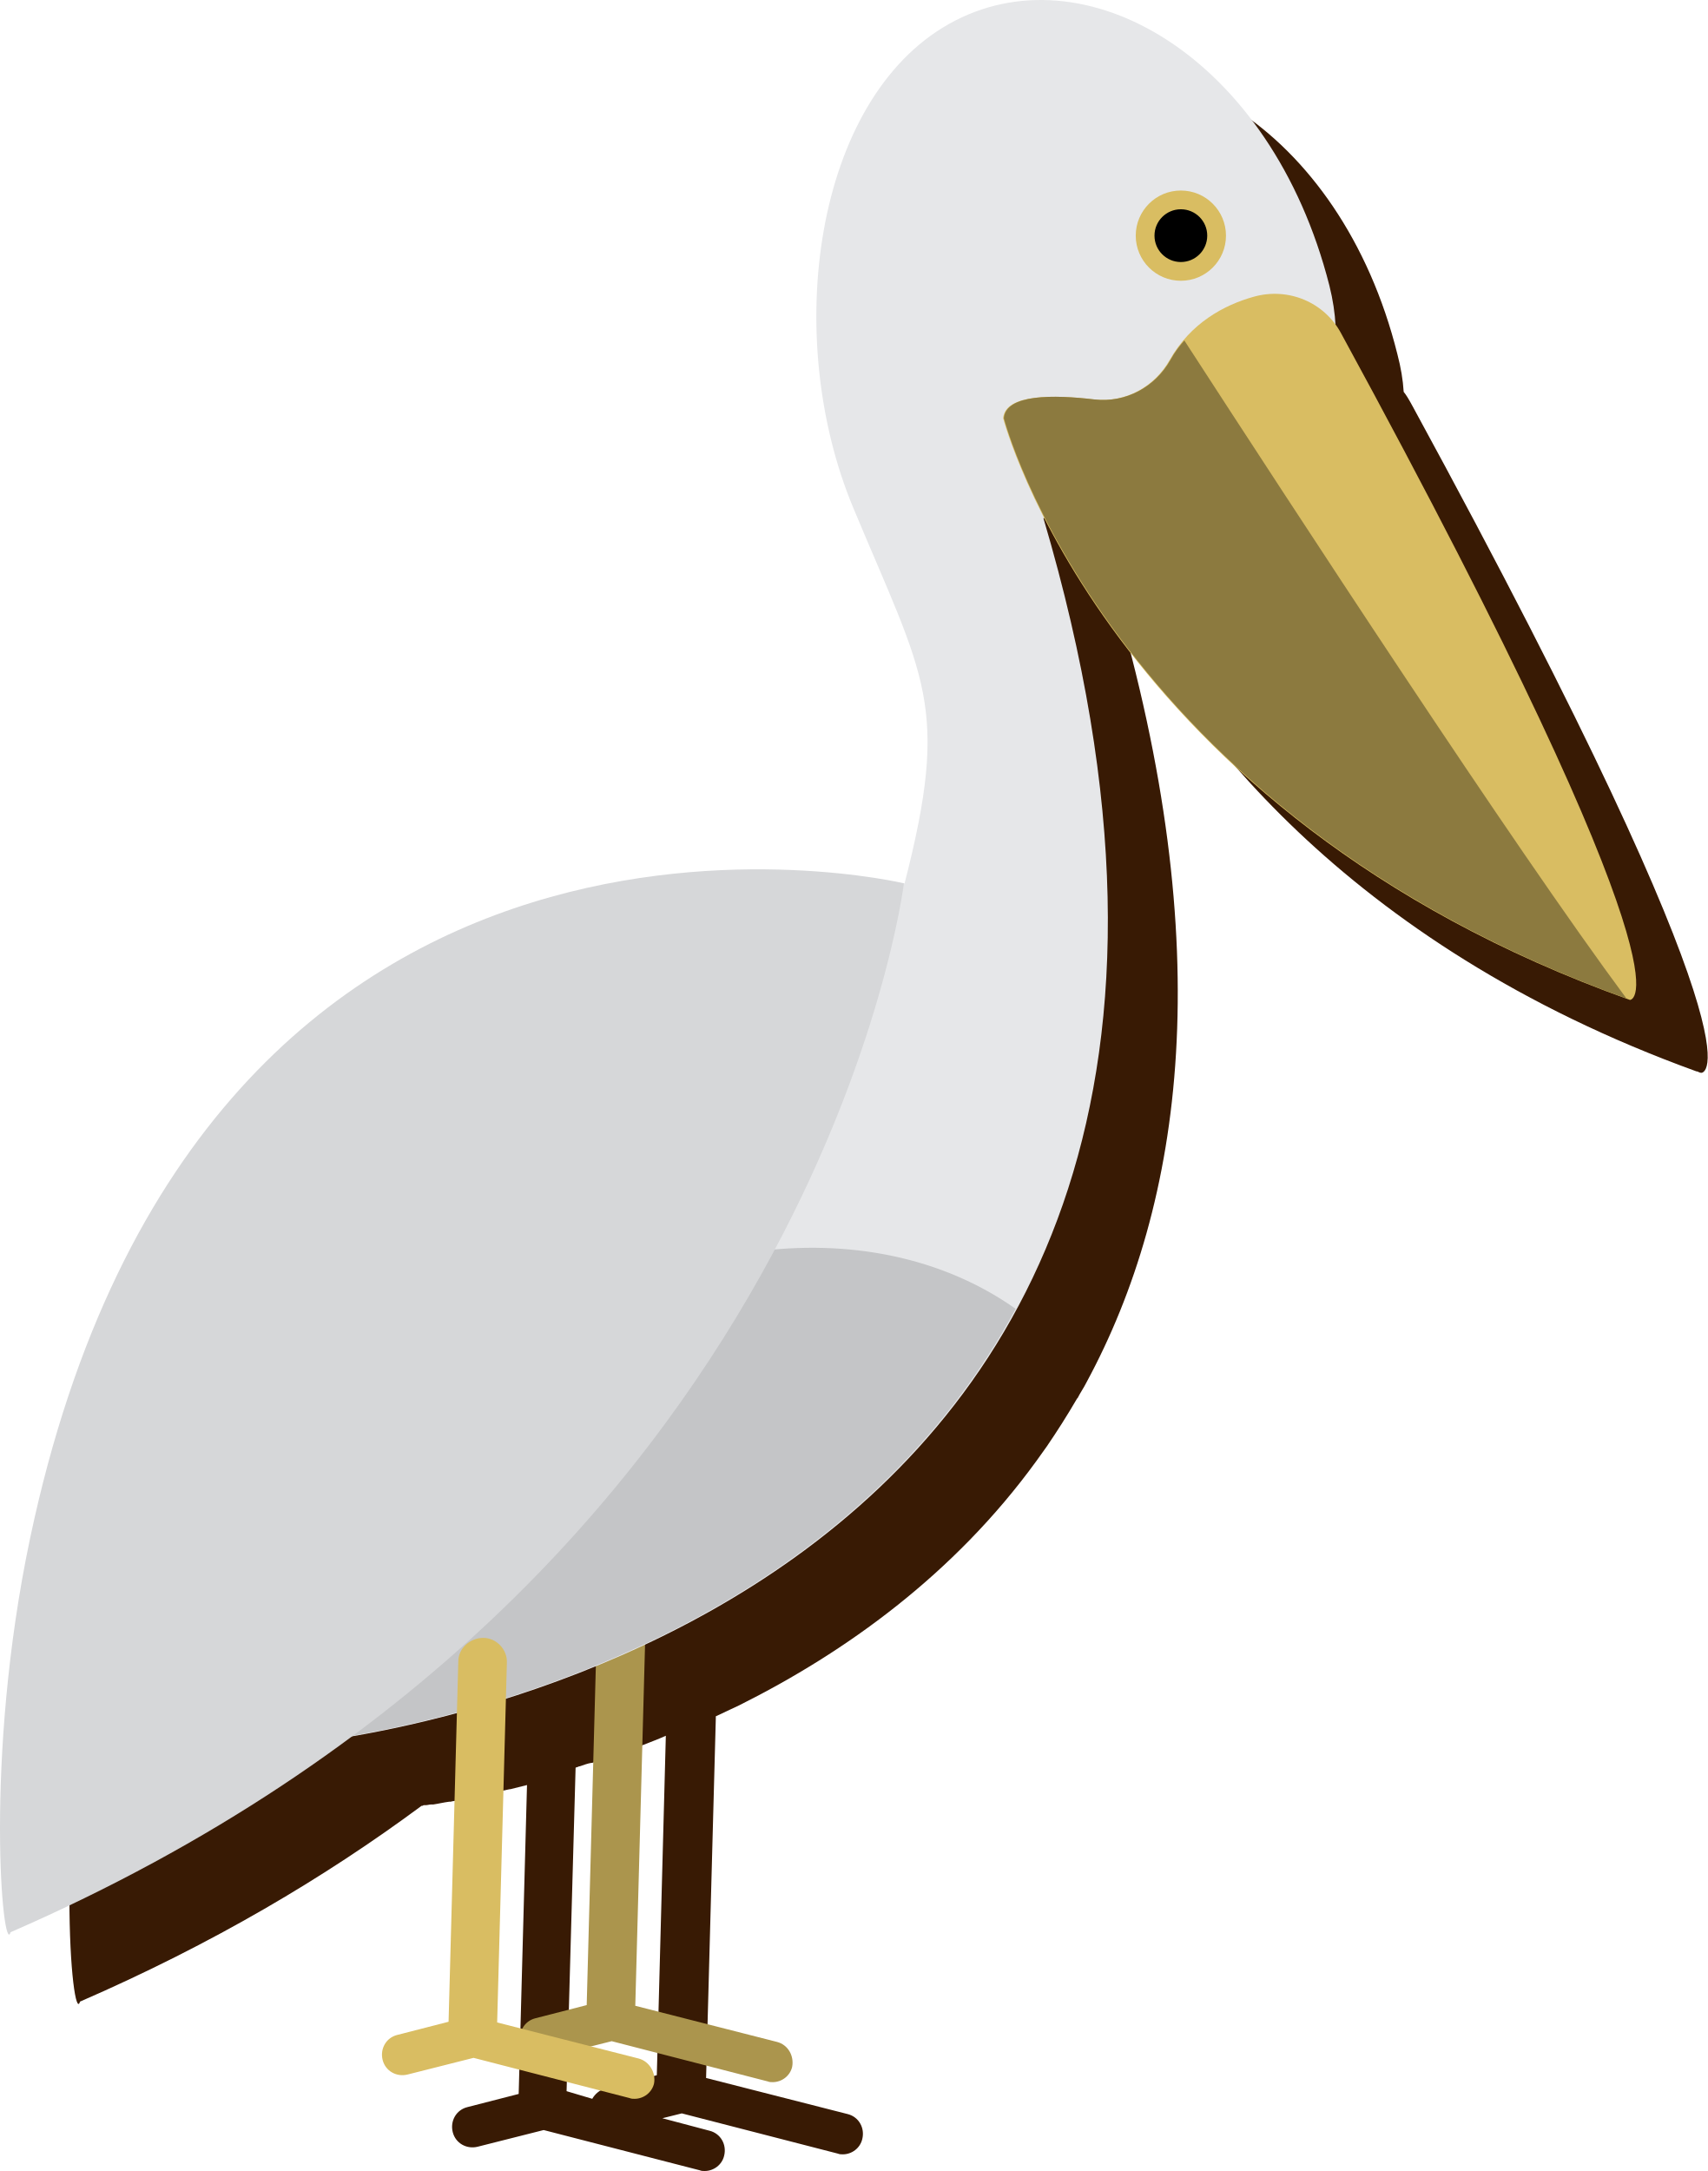
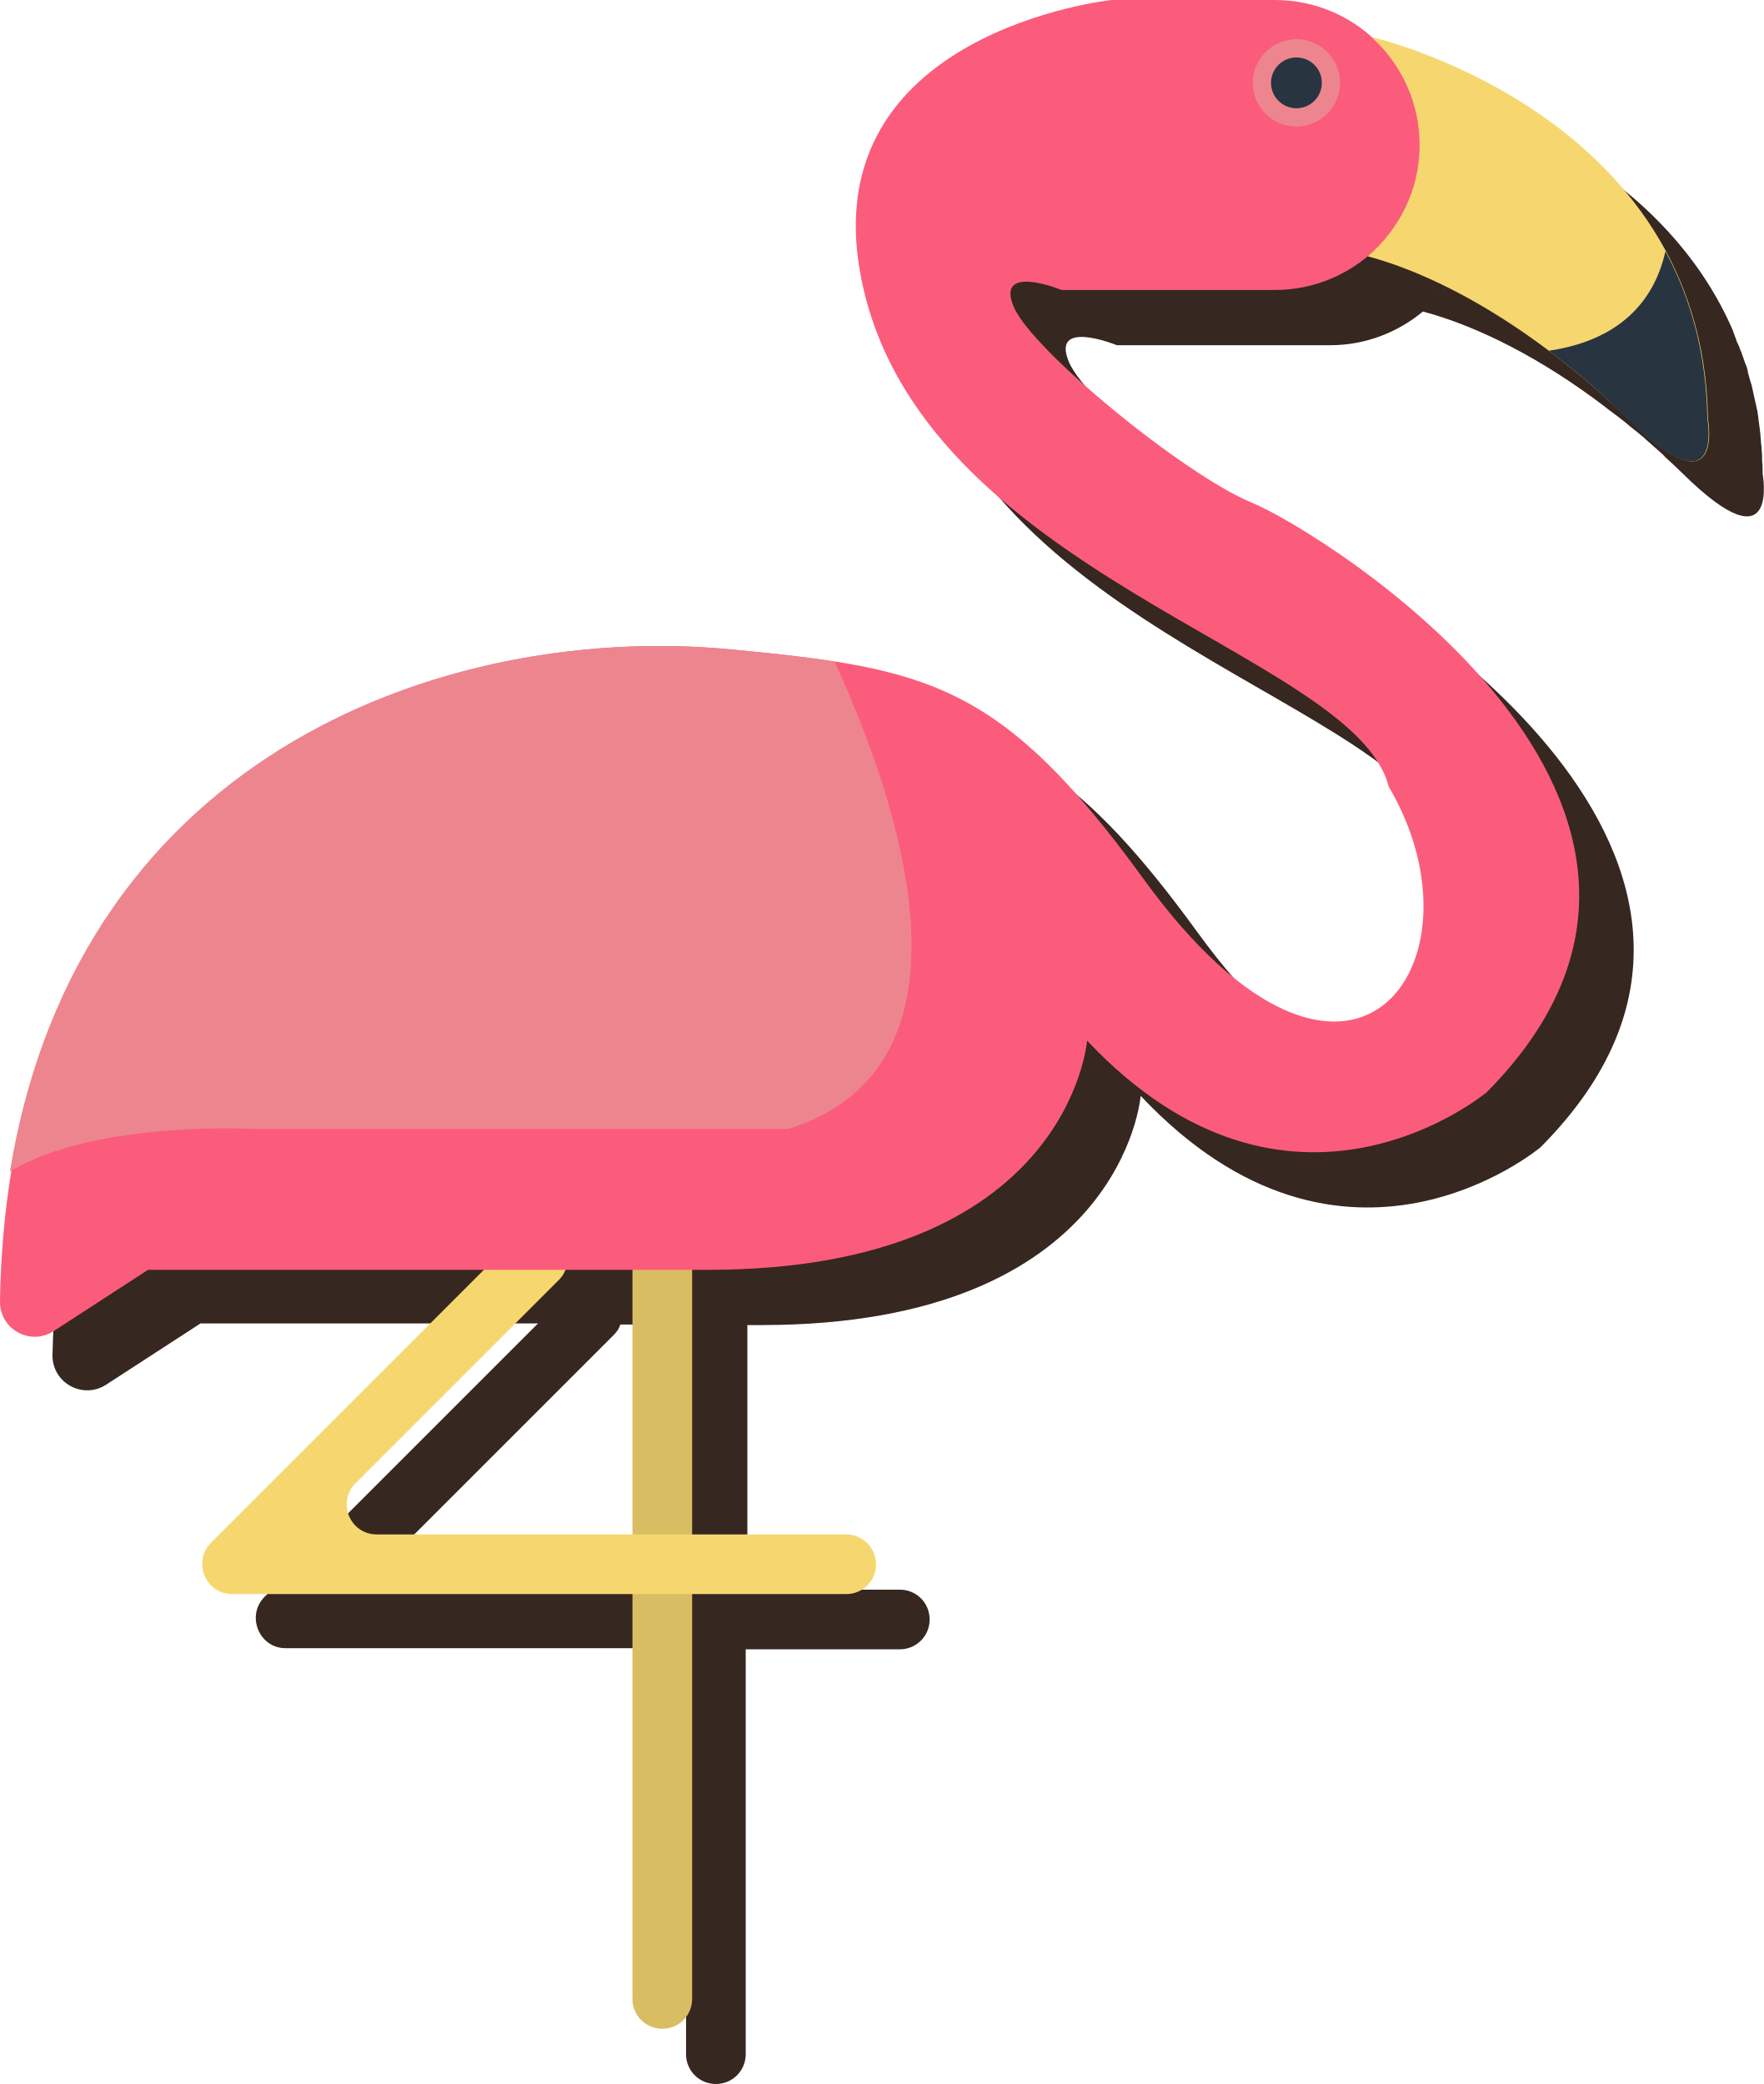
- <svg xmlns="http://www.w3.org/2000/svg" xml:space="preserve" enable-background="new 0 0 1400 980" viewBox="0 0 246.027 312.746" height="312.746" width="246.027" y="0px" x="0px" id="Layer_1" version="1.0">
-   <defs id="defs267">
- 	
- 	
- 	
- 	
- 	
- 	
- 	
- 	
- 
- 	
- 	
- 	
- 	
- 	
- 	
- 	
- 	
- </defs>
-   <path d="m 202.225,56.446 c -0.1,-1.7 -0.4,-3.5 -0.9,-5.4 -8.2,-32.9 -35.3,-48.5 -54.7,-37.6 -19.4,10.9 -24.1,45 -13.8,69.7 10.3,24.7 14,28.4 7.4,54.1 0,0 -100.9,-24.1 -125.9,94.4 -6.7,31.8 -3.9,60.5 -2.8,56.7 19.1,-8.3 35.3,-17.9 49.2,-28.2 0.1,0 0.2,0 0.3,-0.1 0.1,0 0.2,0 0.3,0 0.3,0 0.5,-0.1 0.8,-0.1 0.1,0 0.2,0 0.3,0 0.7,-0.1 1.5,-0.3 2.3,-0.4 0.1,0 0.1,0 0.2,0 0.3,-0.1 0.7,-0.1 1,-0.2 0.1,0 0.2,0 0.3,-0.1 0.4,-0.1 0.7,-0.2 1.1,-0.2 0.1,0 0.1,0 0.2,0 0.9,-0.2 1.8,-0.4 2.8,-0.6 0.1,0 0.1,0 0.2,0 0.4,-0.1 0.8,-0.2 1.3,-0.3 0.1,0 0.2,0 0.2,-0.1 0.5,-0.1 0.9,-0.2 1.4,-0.3 0,0 0,0 0.1,0 0.8,-0.2 1.6,-0.4 2.4,-0.6 l -1.2,44.5 -7.4,1.9 c -1.6,0.4 -2.5,2 -2.1,3.6 0.4,1.6 2,2.5 3.6,2.1 l 9.5,-2.4 c 0,0 0,0 0,0 0,0 0,0 0,0 l 22.5,5.8 c 0.2,0.1 0.5,0.1 0.7,0.1 1.3,0 2.5,-0.9 2.8,-2.2 0.4,-1.6 -0.5,-3.2 -2.1,-3.6 l -6.8,-1.8 2.8,-0.7 c 0,0 0,0 0,0 0,0 0,0 0,0 l 22.5,5.8 c 0.2,0.1 0.5,0.1 0.7,0.1 1.3,0 2.5,-0.9 2.8,-2.2 0.4,-1.6 -0.5,-3.2 -2.1,-3.6 l -20.4,-5.2 1.4,-51.8 c 0,-0.1 0,-0.2 0,-0.3 1.1,-0.5 2.3,-1.1 3.4,-1.6 0,0 0,0 0,0 15.2,-7.6 30.9,-18.8 42.8,-35.2 0,0 0,0 0,0 0.5,-0.7 1,-1.4 1.5,-2.1 0,0 0,0 0,0 1.5,-2.2 2.9,-4.4 4.3,-6.8 0,0 0,-0.1 0.1,-0.1 0.4,-0.8 0.9,-1.5 1.3,-2.3 0,0 0,0 0,0 v 0 c 14,-25.9 19.1,-62.5 3.9,-114 0,0 0.1,0 0.3,0 9.5,18.6 32.6,50.7 83.7,69.2 0,0 0,0 0.1,0 0,0 0,0 0,0 0.2,0.1 0.4,0.2 0.6,0.2 0,0 10.7,0 -41.6,-96 -0.6,-1.1 -0.9,-1.6 -1.3,-2.1 z m -120.6,244.8 1.3,-46.6 c 0.2,-0.1 0.4,-0.1 0.5,-0.2 0,0 0.1,0 0.1,0 0.6,-0.2 1.1,-0.4 1.7,-0.5 0,0 0.1,0 0.1,0 1.8,-0.6 3.6,-1.2 5.5,-1.9 0,0 0,0 0.1,0 0.6,-0.2 1.2,-0.5 1.8,-0.7 0,0 0,0 0,0 1,-0.4 2.1,-0.8 3.2,-1.3 l -1.3,48.9 -7.4,1.9 c -0.8,0.2 -1.5,0.8 -1.9,1.5 z" id="path16" style="fill:#381a04" />
-   <g transform="translate(-465.975,-511.4538)" id="g244">
-     <path d="m 577.9,805.6 -20.4,-5.2 1.4,-51.8 c 0.1,-1.9 -1.5,-3.6 -3.4,-3.6 -1.9,-0.1 -3.6,1.5 -3.6,3.4 l -1.4,51.9 -7.4,1.9 c -1.6,0.4 -2.5,2 -2.1,3.6 0.4,1.6 2,2.5 3.6,2.1 l 9.5,-2.4 c 0,0 0,0 0,0 0,0 0,0 0,0 l 22.5,5.8 c 0.2,0.1 0.5,0.1 0.7,0.1 1.3,0 2.5,-0.9 2.8,-2.2 0.3,-1.6 -0.6,-3.2 -2.2,-3.6 z" id="path226" style="fill:#ab954d" />
-     <path d="m 602.7,514.9 c -19.4,10.9 -24.1,45 -13.8,69.7 10.3,24.7 14,28.4 7.4,54.1 0,0 -106.1,5.6 -87.6,124 0,0 155.9,-13.1 107.6,-176.6 0,0 49.4,-0.6 41.2,-33.5 -8.4,-33 -35.4,-48.6 -54.8,-37.7 z" id="path228" style="fill:#e6e7e9" />
-     <path d="m 534.3,711.3 c -15.8,14.5 -24.2,33.5 -24.3,51.2 10.2,-1.2 74.3,-10.6 102.3,-62.5 -21.1,-14.9 -54.1,-10.7 -78,11.3 z" id="path230" style="fill:#c4c5c7" />
-     <path d="m 470.3,733.1 c -6.7,31.8 -3.9,60.5 -2.8,56.7 116.5,-50.7 128.7,-151.1 128.7,-151.1 0,0 -100.9,-24.1 -125.9,94.4 z" id="path232" style="fill:#d6d7d9" />
-     <path d="m 646.6,554.2 c -4.3,1.2 -9.1,3.8 -12.1,9.1 -2.2,3.9 -6.4,6.2 -10.9,5.7 -5.9,-0.7 -12.8,-0.8 -13.1,2.7 0,0 14.7,56.8 90.3,83.8 0,0 10.7,0 -41.6,-96 -2.4,-4.5 -7.6,-6.7 -12.6,-5.3 z" id="path234" style="fill:#d9bd62" />
-     <path d="m 634.6,563.3 c -2.2,3.9 -6.4,6.2 -10.9,5.7 -5.9,-0.7 -12.8,-0.8 -13.1,2.7 0,0 14.6,56.4 89.7,83.6 -16.4,-22.1 -48,-70.6 -63.7,-94.8 -0.7,0.8 -1.4,1.7 -2,2.8 z" id="path236" style="fill:#8c7a3f" />
-     <circle cx="636.1" cy="545.4" r="6.5" id="circle238" style="fill:#d9bd62" />
-     <circle cx="636.1" cy="545.4" r="3.8" id="circle240" />
-     <path d="M 558,808 537.6,802.8 539,751 c 0.1,-1.9 -1.5,-3.6 -3.4,-3.6 -1.9,0 -3.6,1.5 -3.6,3.4 l -1.4,51.9 -7.4,1.9 c -1.6,0.4 -2.5,2 -2.1,3.6 0.4,1.6 2,2.5 3.6,2.1 l 9.5,-2.4 c 0,0 0,0 0,0 0,0 0,0 0,0 l 22.5,5.8 c 0.2,0.1 0.5,0.1 0.7,0.1 1.3,0 2.5,-0.9 2.8,-2.2 0.3,-1.6 -0.7,-3.2 -2.2,-3.6 z" id="path242" style="fill:#d9bd62" />
+ <svg xmlns="http://www.w3.org/2000/svg" version="1.0" id="Layer_1" x="0px" y="0px" width="319.328" height="377.3" viewBox="0 0 319.328 377.3" enable-background="new 0 0 1400 980" xml:space="preserve">
+   <defs id="defs237" />
+   <path style="fill:#362720" id="path16" d="m 319.1,85.8 c 0,-0.8 0,-1.6 -0.1,-2.4 0,-0.3 0,-0.5 0,-0.8 0,-0.5 -0.1,-1 -0.1,-1.6 0,-0.3 -0.1,-0.6 -0.1,-0.9 0,-0.5 -0.1,-0.9 -0.1,-1.4 0,-0.3 -0.1,-0.6 -0.1,-1 -0.1,-0.4 -0.1,-0.9 -0.2,-1.3 0,-0.3 -0.1,-0.6 -0.1,-1 -0.1,-0.4 -0.1,-0.8 -0.2,-1.2 -0.1,-0.3 -0.1,-0.6 -0.2,-0.9 -0.1,-0.4 -0.2,-0.8 -0.3,-1.3 -0.1,-0.5 -0.2,-0.9 -0.3,-1.4 -0.1,-0.5 -0.2,-1 -0.4,-1.5 -0.1,-0.4 -0.2,-0.7 -0.3,-1.1 -0.1,-0.3 -0.2,-0.6 -0.2,-0.9 -0.1,-0.4 -0.2,-0.8 -0.4,-1.2 -0.1,-0.3 -0.2,-0.5 -0.3,-0.8 -0.1,-0.4 -0.3,-0.8 -0.4,-1.2 -0.1,-0.2 -0.2,-0.5 -0.3,-0.7 -0.1,-0.4 -0.3,-0.8 -0.5,-1.2 -0.1,-0.2 -0.2,-0.4 -0.2,-0.6 -0.2,-0.4 -0.3,-0.8 -0.5,-1.3 0,-0.1 -0.1,-0.2 -0.1,-0.3 C 298.9,25.7 258.2,16.4 258.2,16.4 v 0 c 0,0 0,0 0,0 -4.6,-4.2 -10.8,-6.7 -17.6,-6.7 H 211 c 0,0 -53.7,5.7 -45.4,49.8 10.2,54.3 89.4,68.1 95.6,92.6 18.8,31.8 -6.9,68.4 -44.4,16.7 -20.7,-28.5 -33.4,-35.8 -55.7,-39.3 v 0 c 0,0 0,0 0,0 -3.4,-0.5 -6.9,-1 -10.8,-1.4 -0.2,0 -0.4,0 -0.7,-0.1 -0.6,-0.1 -1.2,-0.1 -1.8,-0.2 -0.4,0 -0.8,-0.1 -1.3,-0.1 -0.5,0 -0.9,-0.1 -1.4,-0.1 -0.9,-0.1 -1.9,-0.2 -2.8,-0.3 -0.8,-0.1 -1.6,-0.2 -2.5,-0.2 -0.3,0 -0.6,0 -0.8,-0.1 -0.6,0 -1.1,-0.1 -1.7,-0.1 -0.3,0 -0.7,0 -1,-0.1 -0.5,0 -1,-0.1 -1.5,-0.1 -0.4,0 -0.7,0 -1.1,0 -0.5,0 -1,0 -1.5,0 -0.4,0 -0.8,0 -1.1,0 -0.5,0 -1,0 -1.4,0 -0.4,0 -0.8,0 -1.2,0 -0.5,0 -0.9,0 -1.4,0 -0.4,0 -0.8,0 -1.2,0 -0.5,0 -0.9,0 -1.4,0 -0.4,0 -0.8,0 -1.2,0 -0.5,0 -0.9,0 -1.4,0.1 -0.4,0 -0.8,0 -1.2,0.1 -0.5,0 -0.9,0.1 -1.4,0.1 -0.4,0 -0.8,0.1 -1.2,0.1 -0.5,0 -1,0.1 -1.4,0.1 -0.4,0 -0.9,0.1 -1.3,0.1 -0.8,0.1 -1.7,0.2 -2.5,0.3 -0.5,0.1 -0.9,0.1 -1.4,0.2 -0.4,0.1 -0.8,0.1 -1.2,0.2 -0.5,0.1 -1,0.1 -1.5,0.2 -0.4,0.1 -0.8,0.1 -1.2,0.2 -0.5,0.1 -1,0.2 -1.5,0.2 -0.4,0.1 -0.8,0.1 -1.1,0.2 -0.5,0.1 -1,0.2 -1.5,0.3 -0.4,0.1 -0.7,0.1 -1.1,0.2 -0.5,0.1 -1.1,0.2 -1.6,0.3 -0.4,0.1 -0.7,0.1 -1.1,0.2 -0.5,0.1 -1.1,0.2 -1.6,0.4 -0.3,0.1 -0.7,0.2 -1,0.2 -0.6,0.1 -1.1,0.3 -1.7,0.4 -0.3,0.1 -0.6,0.2 -0.9,0.2 -0.6,0.2 -1.2,0.3 -1.8,0.5 -0.2,0.1 -0.5,0.1 -0.7,0.2 -0.6,0.2 -1.3,0.4 -1.9,0.6 -0.1,0 -0.2,0.1 -0.3,0.1 -3.3,1 -6.5,2.1 -9.7,3.3 0,0 0,0 -0.1,0 -0.7,0.3 -1.5,0.6 -2.2,0.9 -0.1,0.1 -0.2,0.1 -0.4,0.1 -0.7,0.3 -1.4,0.6 -2.1,0.9 -0.2,0.1 -0.3,0.1 -0.5,0.2 -0.7,0.3 -1.3,0.6 -2,0.9 -0.2,0.1 -0.3,0.1 -0.5,0.2 -0.7,0.3 -1.3,0.6 -2,1 -0.1,0.1 -0.3,0.1 -0.4,0.2 -0.7,0.3 -1.4,0.7 -2.1,1.1 -0.1,0.1 -0.2,0.1 -0.3,0.2 -0.7,0.4 -1.4,0.8 -2.2,1.2 0,0 -0.1,0 -0.1,0 -6.3,3.5 -12.2,7.6 -17.8,12.4 0,0 0,0 0,0 -0.7,0.6 -1.4,1.2 -2.1,1.8 0,0 0,0 0,0 -15.7,14.3 -27.9,34.4 -33.1,61.4 0,0 0,0 0,0.1 -0.2,1.2 -0.4,2.3 -0.6,3.5 0,0 0,0 0,0 v 0 c -1.2,7.4 -1.9,15.2 -2.1,23.6 0,5 5.5,8 9.7,5.3 l 17.1,-11.1 c 0,0 21.3,0 61.1,0 l -49.5,49.5 c -3.4,3.4 -1,9.3 3.8,9.3 h 72.5 v 73.5 c 0,3 2.4,5.4 5.4,5.4 3,0 5.4,-2.4 5.4,-5.4 v -73.3 h 27.9 c 3,0 5.4,-2.4 5.4,-5.4 v 0 c 0,-3 -2.4,-5.4 -5.4,-5.4 h -27.6 v -47.9 c 0.8,0 1.7,0 2.5,0 65.5,0 68.7,-41.5 68.7,-41.5 36.9,39.2 72.4,9.3 72.4,9.3 C 330.3,156 248.9,106 236.6,101 224.3,95.9 196.7,73.3 193.5,65.5 c -3.3,-7.9 8.7,-3 8.7,-3 h 38.6 c 6.4,0 12.2,-2.3 16.8,-6.1 0,0 0,0 0,0 10.1,2.7 21.6,8.6 32.9,17.2 1.1,0.9 2.3,1.7 3.4,2.6 0.2,0.1 0.3,0.3 0.5,0.4 0.9,0.8 1.9,1.5 2.8,2.3 0.3,0.2 0.5,0.4 0.8,0.7 0.9,0.8 1.7,1.5 2.6,2.3 0.3,0.3 0.6,0.5 0.8,0.8 1.1,1 2.2,2 3.3,3.1 17.6,17.3 14.4,0 14.4,0 z m -194.7,202 H 78.1 c -4.8,0 -7.3,-5.8 -3.8,-9.3 l 36.8,-36.8 c 0.6,-0.6 1,-1.2 1.2,-1.9 3.9,0 8,0 12.2,0 v 48 z M 258.6,55.4 c 0,0 0,0 0,0 0,0 0,0 0,0 z m 0.9,-0.9 c 0,0 0.1,-0.1 0.1,-0.1 0,0 -0.1,0.1 -0.1,0.1 z M 267,36.6 c 0,0 0,0 0,0 z m -6.6,16.9 c 0,0 0.1,-0.1 0.1,-0.1 0,0 0,0.1 -0.1,0.1 z m 0.9,-1.1 c 0,0 0.1,-0.1 0.1,-0.1 0,0.1 0,0.1 -0.1,0.1 z m 0.9,-1.1 c 0,0 0,0 0,0 0,0 0,0 0,0 z m 2.1,-3.6 c 0,0 0,-0.1 0,-0.1 0.1,0 0,0.1 0,0.1 z m 0.6,-1.2 c 0,-0.1 0.1,-0.2 0.1,-0.3 0,0.1 -0.1,0.2 -0.1,0.3 z m 0.5,-1.3 c 0.1,-0.1 0.1,-0.3 0.1,-0.4 0,0.2 -0.1,0.3 -0.1,0.4 z m 0.4,-1.2 c 0,-0.2 0.1,-0.3 0.1,-0.5 0,0.1 0,0.3 -0.1,0.5 z m 0.4,-1.4 c 0,-0.2 0.1,-0.3 0.1,-0.5 0,0.2 -0.1,0.4 -0.1,0.5 z m 0.3,-1.3 c 0,-0.2 0.1,-0.4 0.1,-0.5 -0.1,0.1 -0.1,0.3 -0.1,0.5 z m 0.2,-1.4 c 0,-0.2 0.1,-0.3 0.1,-0.5 0,0.2 -0.1,0.3 -0.1,0.5 z m 0.2,-1.4 c 0,-0.2 0,-0.3 0,-0.5 0,0.1 0,0.3 0,0.5 z M 267,36.6 Z M 263.4,23 c 0,0.1 0.1,0.1 0.1,0.2 0,-0.1 0,-0.1 -0.1,-0.2 z m 0.7,1.2 c 0,0.1 0.1,0.2 0.1,0.3 0,-0.2 -0.1,-0.2 -0.1,-0.3 z m 0.6,1.2 c 0.1,0.1 0.1,0.2 0.2,0.4 -0.1,-0.2 -0.2,-0.3 -0.2,-0.4 z m 0.5,1.2 c 0.1,0.1 0.1,0.3 0.2,0.4 -0.1,-0.1 -0.2,-0.3 -0.2,-0.4 z m 0.4,1.3 c 0.1,0.2 0.1,0.3 0.1,0.5 0,-0.2 0,-0.4 -0.1,-0.5 z m 0.4,1.3 c 0,0.2 0.1,0.3 0.1,0.5 0,-0.2 0,-0.4 -0.1,-0.5 z m 0.4,1.3 c 0,0.2 0.1,0.3 0.1,0.5 -0.1,-0.2 -0.1,-0.3 -0.1,-0.5 z m 0.2,1.3 c 0,0.2 0.1,0.4 0.1,0.5 0,-0.1 -0.1,-0.3 -0.1,-0.5 z m 0.2,1.4 c 0,0.2 0,0.3 0.1,0.5 0,-0.1 -0.1,-0.3 -0.1,-0.5 z m 0.1,1.5 c 0,0.2 0,0.3 0,0.5 0.1,-0.2 0,-0.3 0,-0.5 z" />
+   <g id="g200" transform="translate(-1016.7,-126.1)">
+     <g id="g182">
+       <path style="fill:#d9bd62" id="path180" d="m 1136.6,350.2 c -3,0 -5.4,2.4 -5.4,5.4 V 488 c 0,3 2.4,5.4 5.4,5.4 3,0 5.4,-2.4 5.4,-5.4 V 355.6 c 0,-3 -2.4,-5.4 -5.4,-5.4 z" />
+     </g>
+     <g id="g186">
+       <path style="fill:#f6d76f" id="path184" d="m 1169.9,403.9 h -85 c -4.8,0 -7.3,-5.8 -3.8,-9.3 l 36.8,-36.8 c 2.1,-2.1 2.1,-5.6 0,-7.7 -2.1,-2.1 -5.6,-2.1 -7.7,0 l -55.3,55.3 c -3.4,3.4 -1,9.3 3.8,9.3 h 111.2 c 3,0 5.4,-2.4 5.4,-5.4 v 0 c 0,-2.9 -2.4,-5.4 -5.4,-5.4 z" />
+     </g>
+     <path style="fill:#fb5c7b" id="path188" d="m 1243.3,217.1 c -12.3,-5.1 -39.9,-27.7 -43.1,-35.5 -3.3,-7.9 8.7,-3 8.7,-3 h 38.6 c 14.3,0 26,-11.5 26.3,-25.8 v 0 c 0.2,-14.7 -11.6,-26.7 -26.3,-26.7 h -29.6 c 0,0 -53.7,5.7 -45.4,49.8 10.2,54.3 89.4,68.1 95.6,92.6 18.8,31.8 -6.9,68.4 -44.4,16.7 -25.8,-35.6 -39.2,-38.1 -74.3,-41.5 -54.8,-5.4 -131.2,22.2 -132.7,118.1 0,5 5.5,8 9.7,5.3 l 17.1,-11.1 c 0,0 35.8,0 101.3,0 65.5,0 68.7,-41.5 68.7,-41.5 36.9,39.2 72.4,9.3 72.4,9.3 51.1,-51.7 -30.3,-101.7 -42.6,-106.7 z" />
+     <path style="fill:#f6d76f" id="path190" d="m 1265,132.8 v 0 c 5.4,4.9 8.8,12 8.7,19.9 v 0 c -0.1,8 -3.8,15 -9.4,19.8 14.5,3.9 31.6,14.3 47.1,29.4 17.7,17.4 14.5,0 14.5,0 -0.8,-55.4 -60.9,-69.1 -60.9,-69.1 z" />
+     <path style="fill:#293441" id="path192" d="m 1318.2,171.6 c -1.7,7.6 -6.9,15.9 -21.1,18 4.8,3.6 9.6,7.7 14.2,12.3 17.7,17.4 14.5,0 14.5,0 -0.2,-12 -3.1,-22 -7.6,-30.3 z" />
+     <circle style="fill:#ed858f" id="circle194" r="7.9" cy="141.1" cx="1251.4" />
+     <circle style="fill:#293441" id="circle196" r="4.6" cy="141.1" cx="1251.4" />
+     <path style="fill:#ed858f" id="path198" d="m 1149.1,243.7 c -50,-4.9 -118,17.7 -130.6,94.5 15.5,-9.4 44.6,-7.7 44.6,-7.7 h 96.3 c 36.3,-11.4 20.1,-59.1 8.4,-84.6 -5.5,-0.9 -11.7,-1.6 -18.7,-2.2 z" />
  </g>
</svg>
